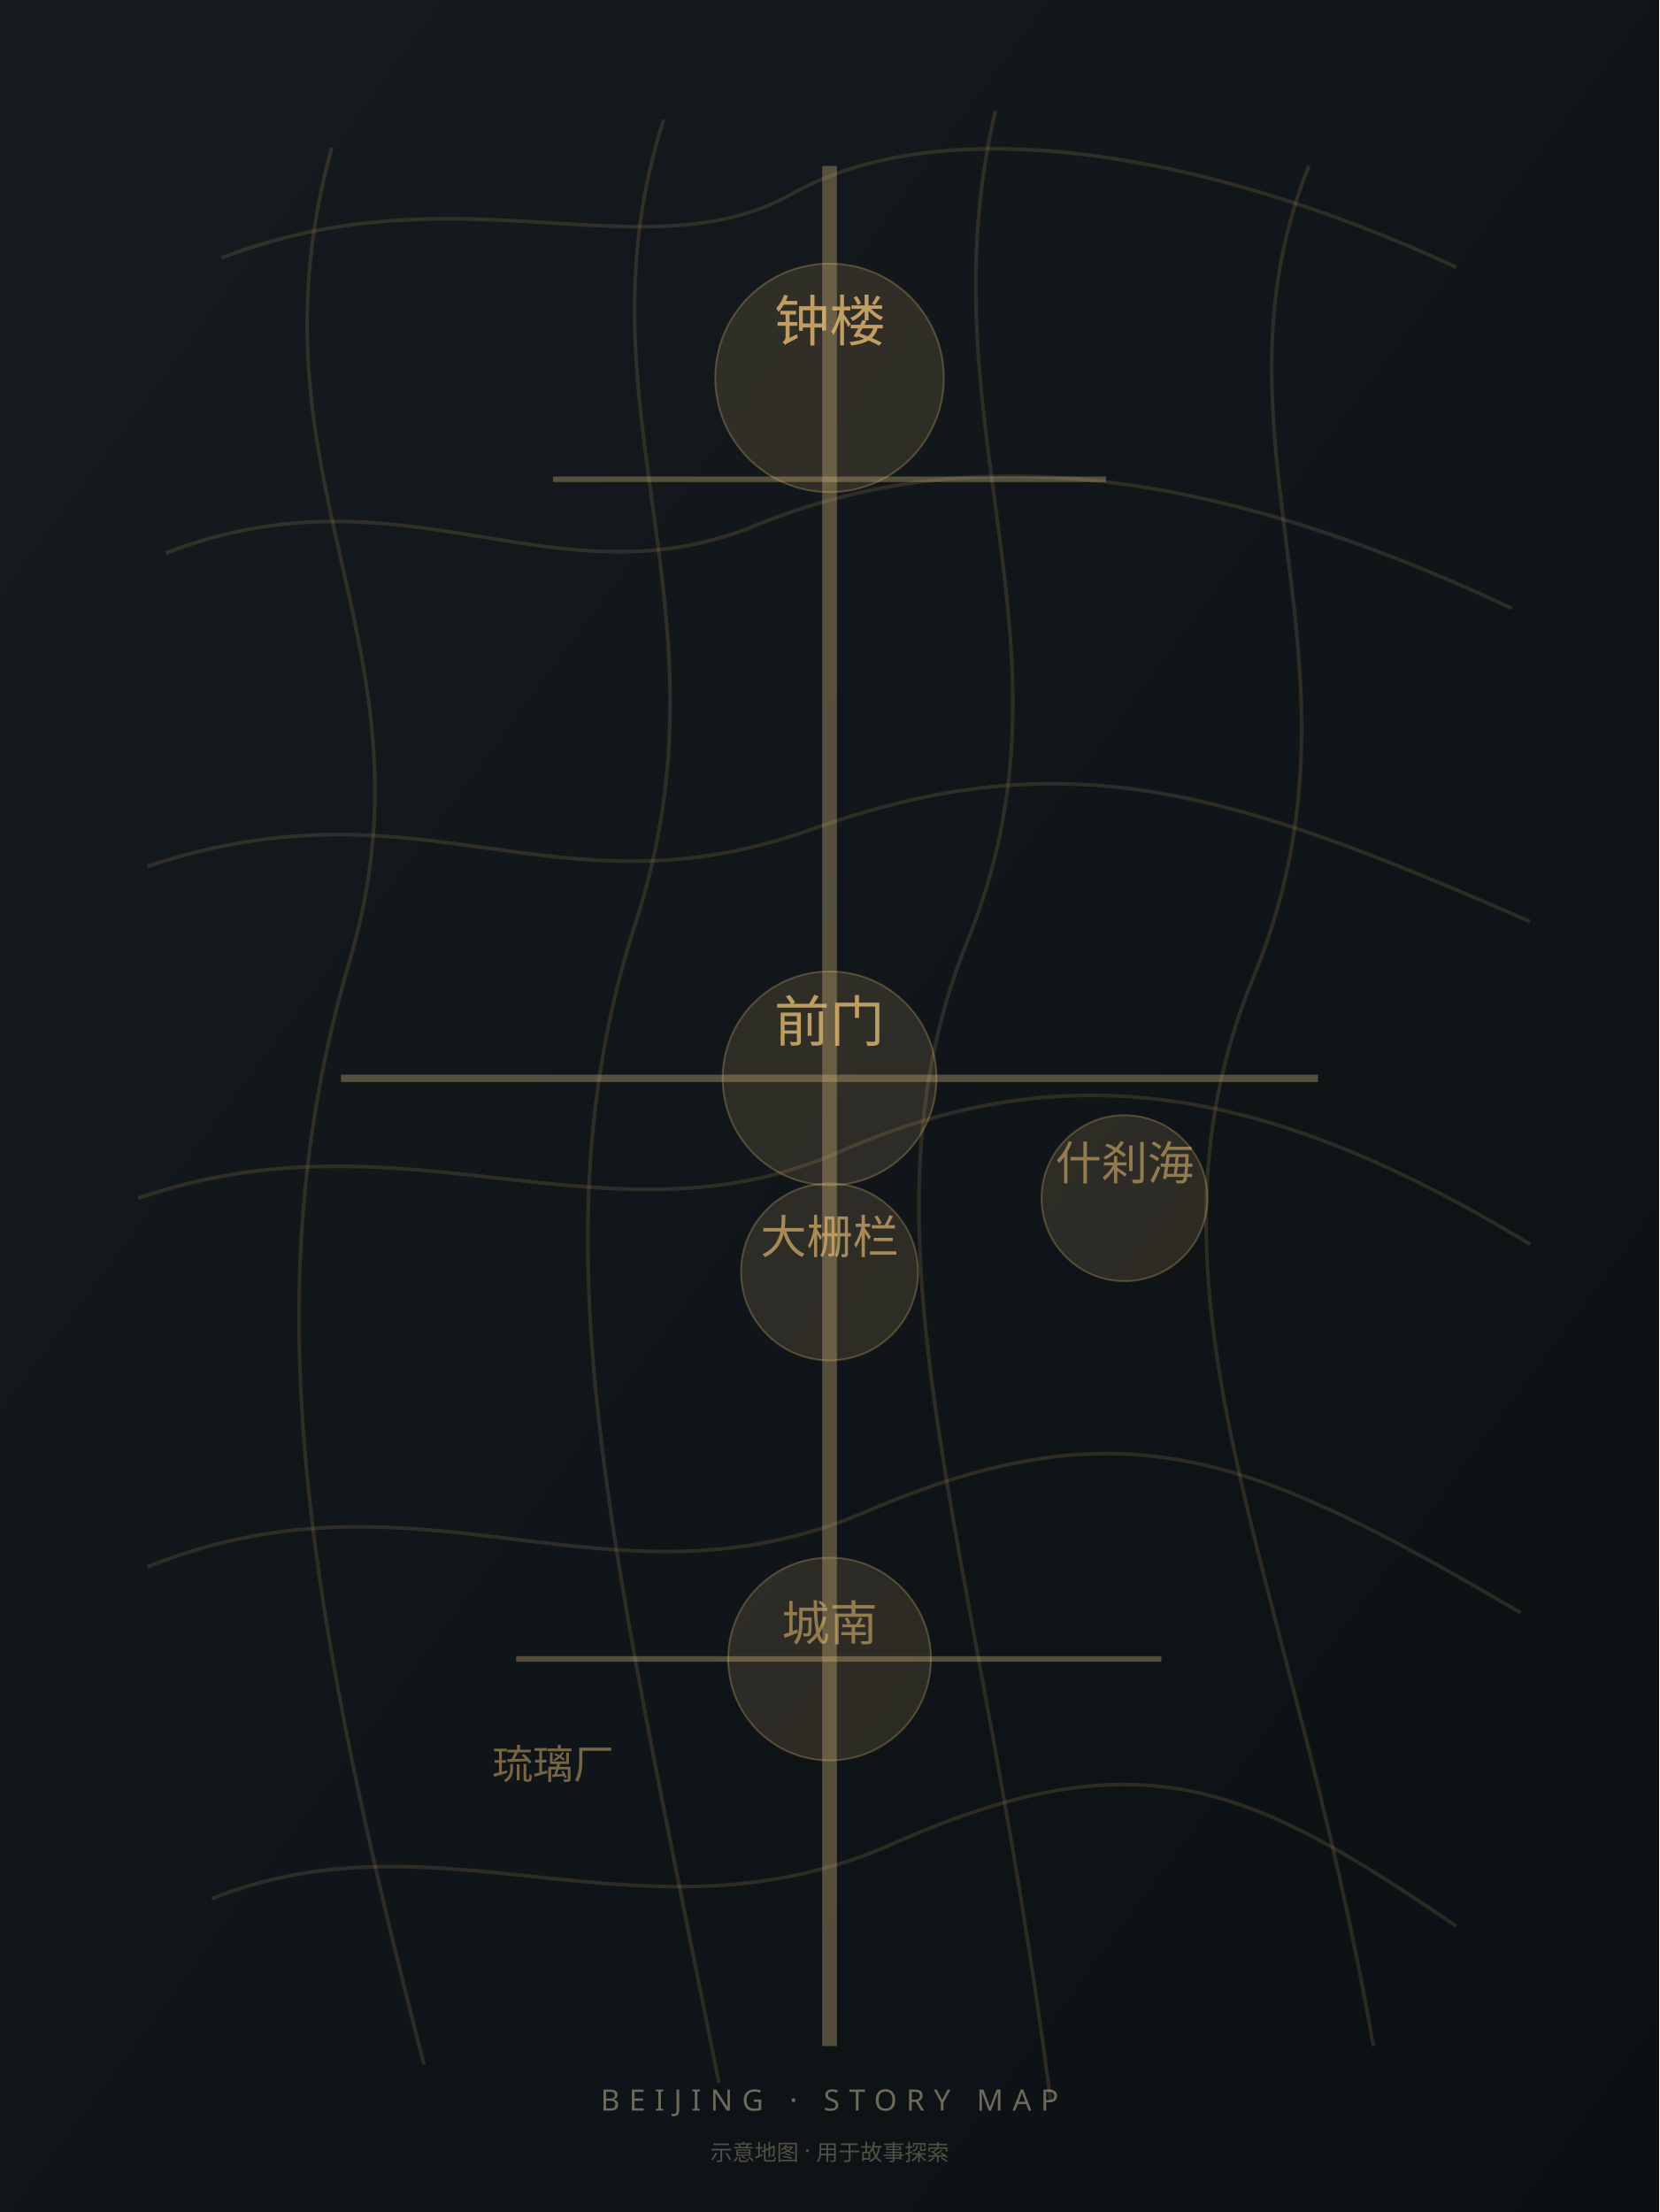
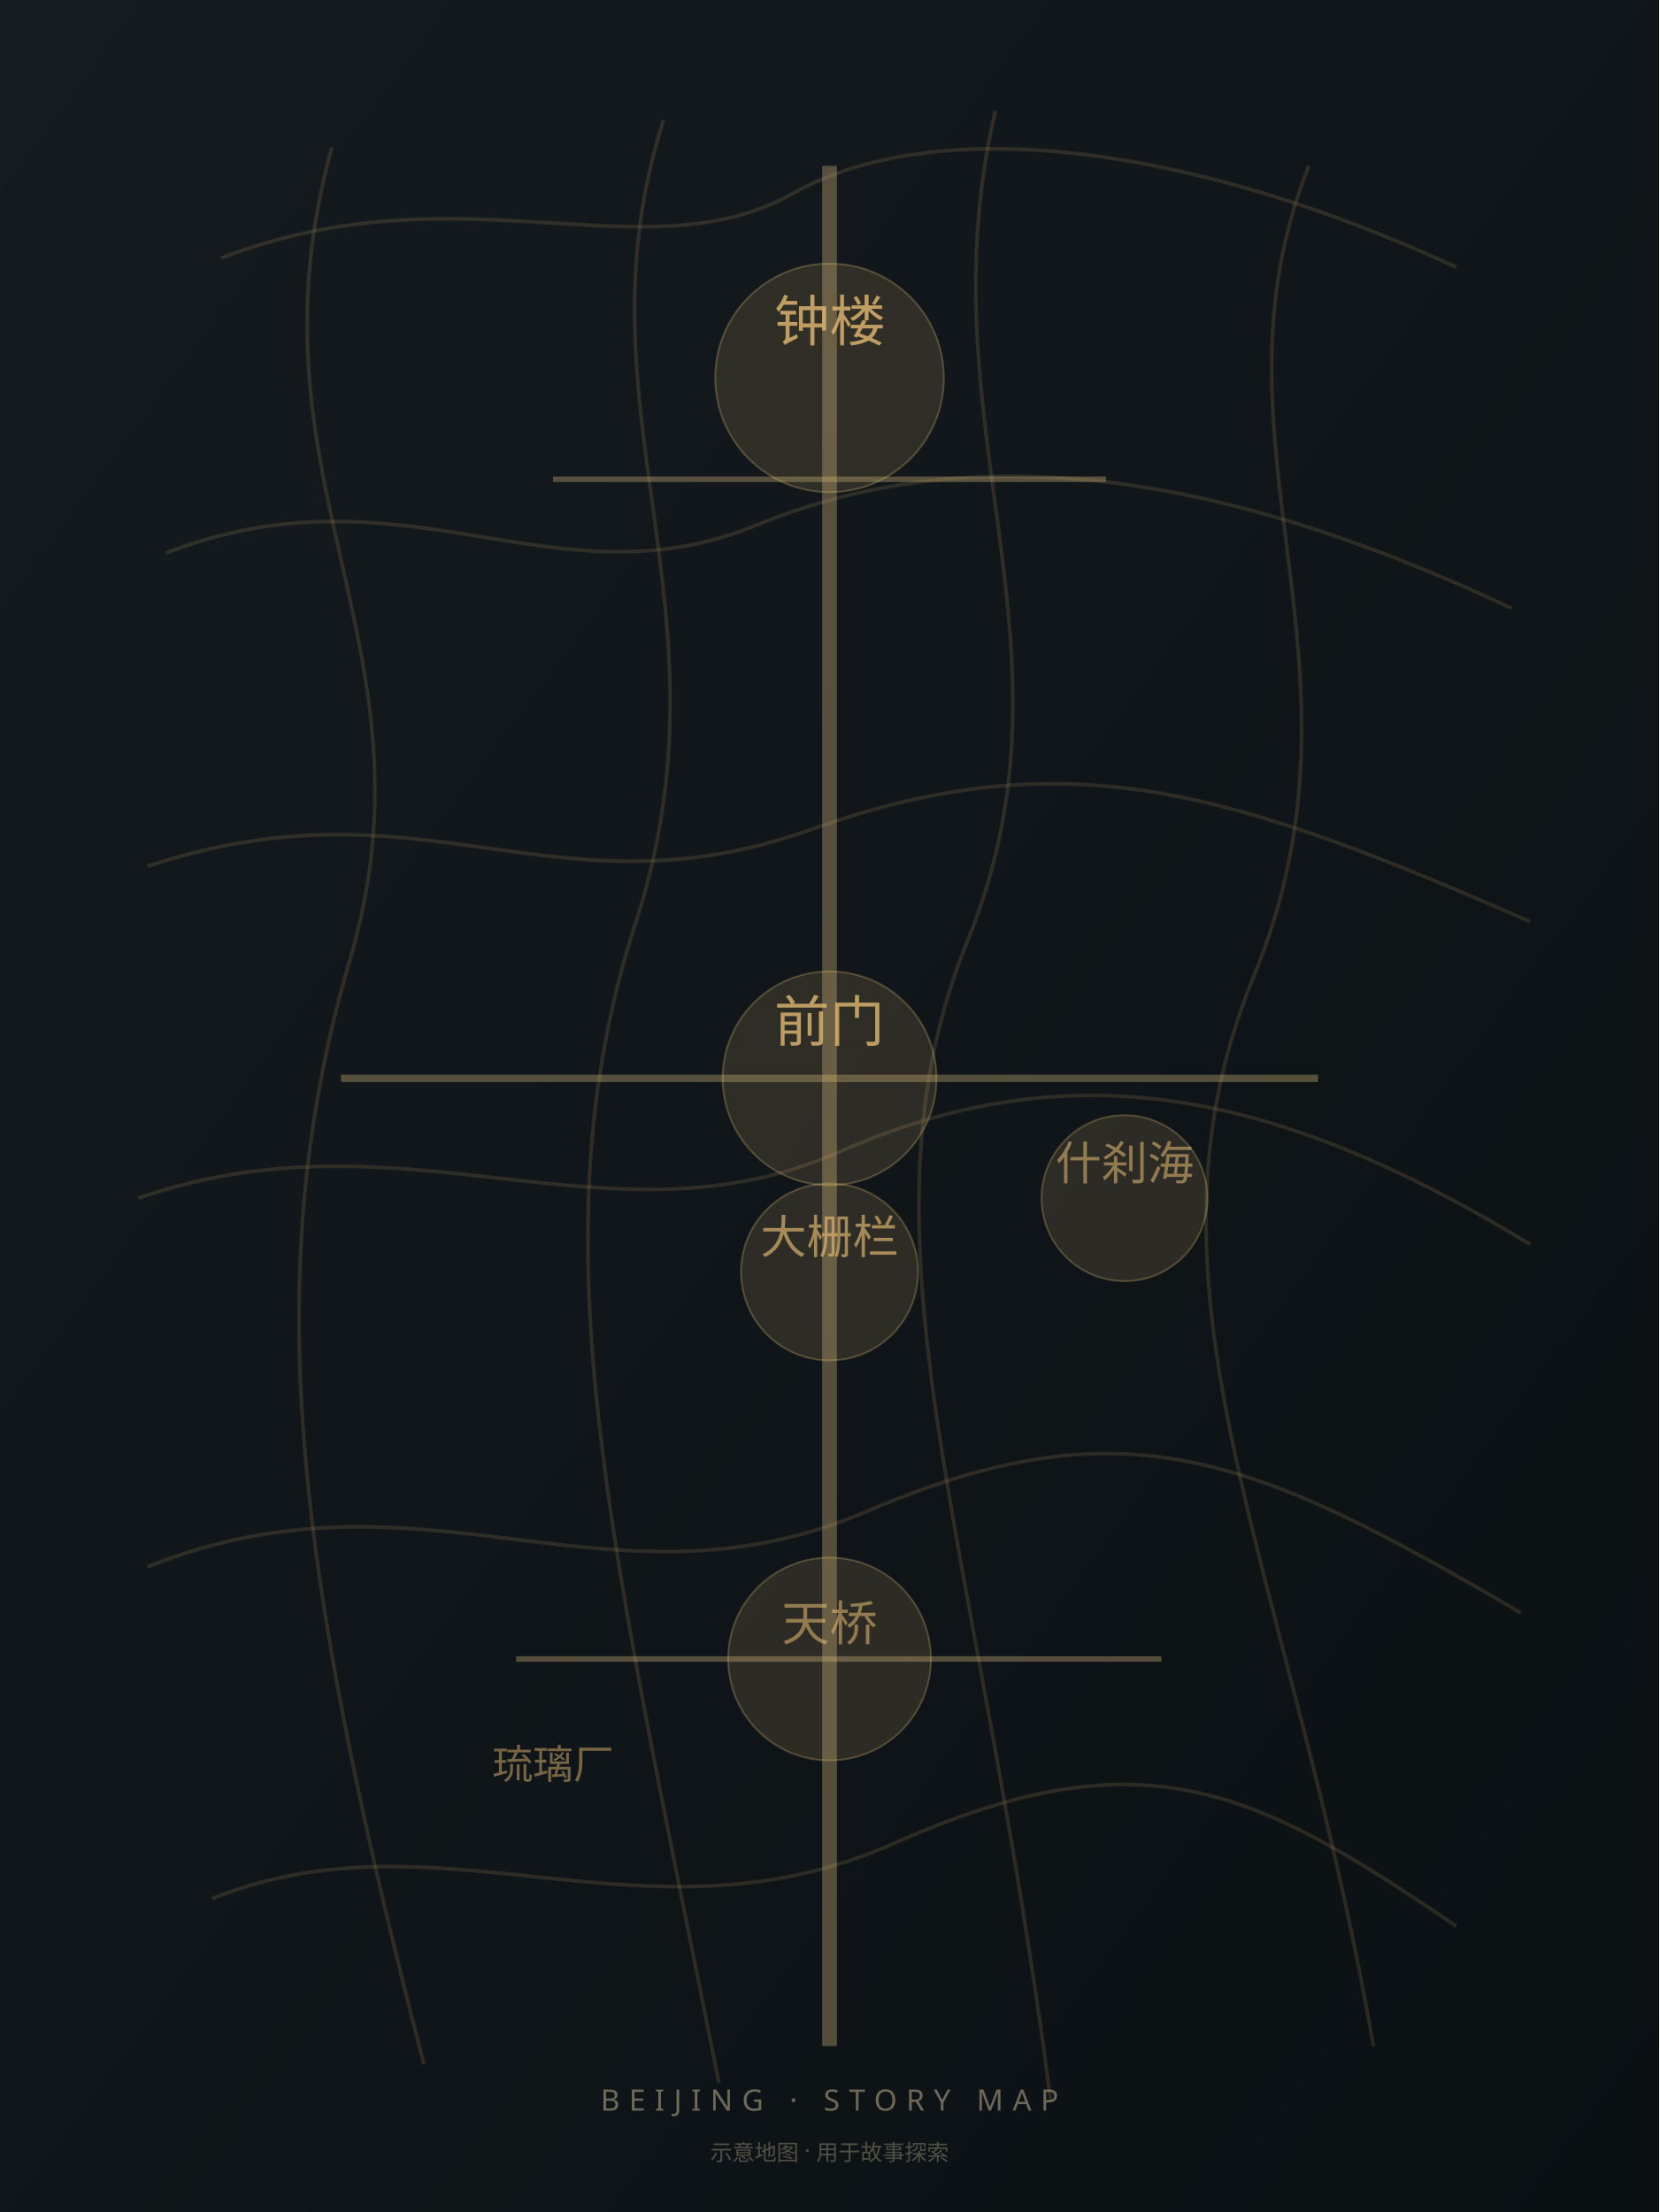
<svg xmlns="http://www.w3.org/2000/svg" viewBox="0 0 900 1200">
  <defs>
    <linearGradient id="paper" x1="0" y1="0" x2="1" y2="1">
      <stop stop-color="#151b1f" />
      <stop offset="1" stop-color="#0b1013" />
    </linearGradient>
    <filter id="glow">
      <feGaussianBlur stdDeviation="8" />
    </filter>
  </defs>
  <rect width="900" height="1200" fill="url(#paper)" />
  <g fill="none" stroke="#9b8156" stroke-opacity=".22" stroke-width="2">
    <path d="M120 140 C250 90 350 150 430 105 S650 80 790 145" />
    <path d="M90 300 C220 250 300 330 410 285 S650 250 820 330" />
    <path d="M80 470 C230 420 300 500 440 450 S670 430 830 500" />
    <path d="M75 650 C220 600 330 680 455 625 S690 590 830 675" />
    <path d="M80 850 C230 790 330 880 470 820 S680 790 825 875" />
    <path d="M115 1030 C240 980 350 1060 485 1000 S680 970 790 1045" />
    <path d="M180 80 C130 260 240 350 190 520 S160 850 230 1120" />
    <path d="M360 65 C310 220 400 330 345 500 S330 830 390 1130" />
    <path d="M540 60 C500 230 590 350 525 510 S530 830 570 1140" />
    <path d="M710 90 C650 240 750 360 680 530 S700 850 745 1110" />
  </g>
  <g fill="none" stroke="#d1b47b" stroke-opacity=".36">
    <path d="M450 90 L450 1110" stroke-width="8" />
    <path d="M185 585 L715 585" stroke-width="4" />
    <path d="M300 260 L600 260" stroke-width="3" />
    <path d="M280 900 L630 900" stroke-width="3" />
  </g>
  <g fill="#e7bd73" fill-opacity=".14" stroke="#e7bd73" stroke-opacity=".28">
    <circle cx="450" cy="205" r="62" />
    <circle cx="450" cy="585" r="58" />
    <circle cx="450" cy="690" r="48" />
    <circle cx="450" cy="900" r="55" />
    <circle cx="610" cy="650" r="45" />
  </g>
  <g fill="#e7bd73" font-family="sans-serif" text-anchor="middle">
    <text x="450" y="185" font-size="30" opacity=".78">钟楼</text>
    <text x="450" y="565" font-size="30" opacity=".78">前门</text>
    <text x="450" y="680" font-size="25" opacity=".65">大栅栏</text>
-     <text x="450" y="890" font-size="26" opacity=".55">城南</text>
+     <text x="450" y="890" font-size="26" opacity=".55">天桥</text>
    <text x="610" y="640" font-size="25" opacity=".55">什刹海</text>
    <text x="300" y="965" font-size="22" opacity=".48">琉璃厂</text>
  </g>
  <g fill="#f2dfb6" font-family="sans-serif">
    <text x="450" y="1145" text-anchor="middle" font-size="16" letter-spacing="5" opacity=".42">BEIJING · STORY MAP</text>
    <text x="450" y="1172" text-anchor="middle" font-size="12" opacity=".30">示意地图 · 用于故事探索</text>
  </g>
</svg>
